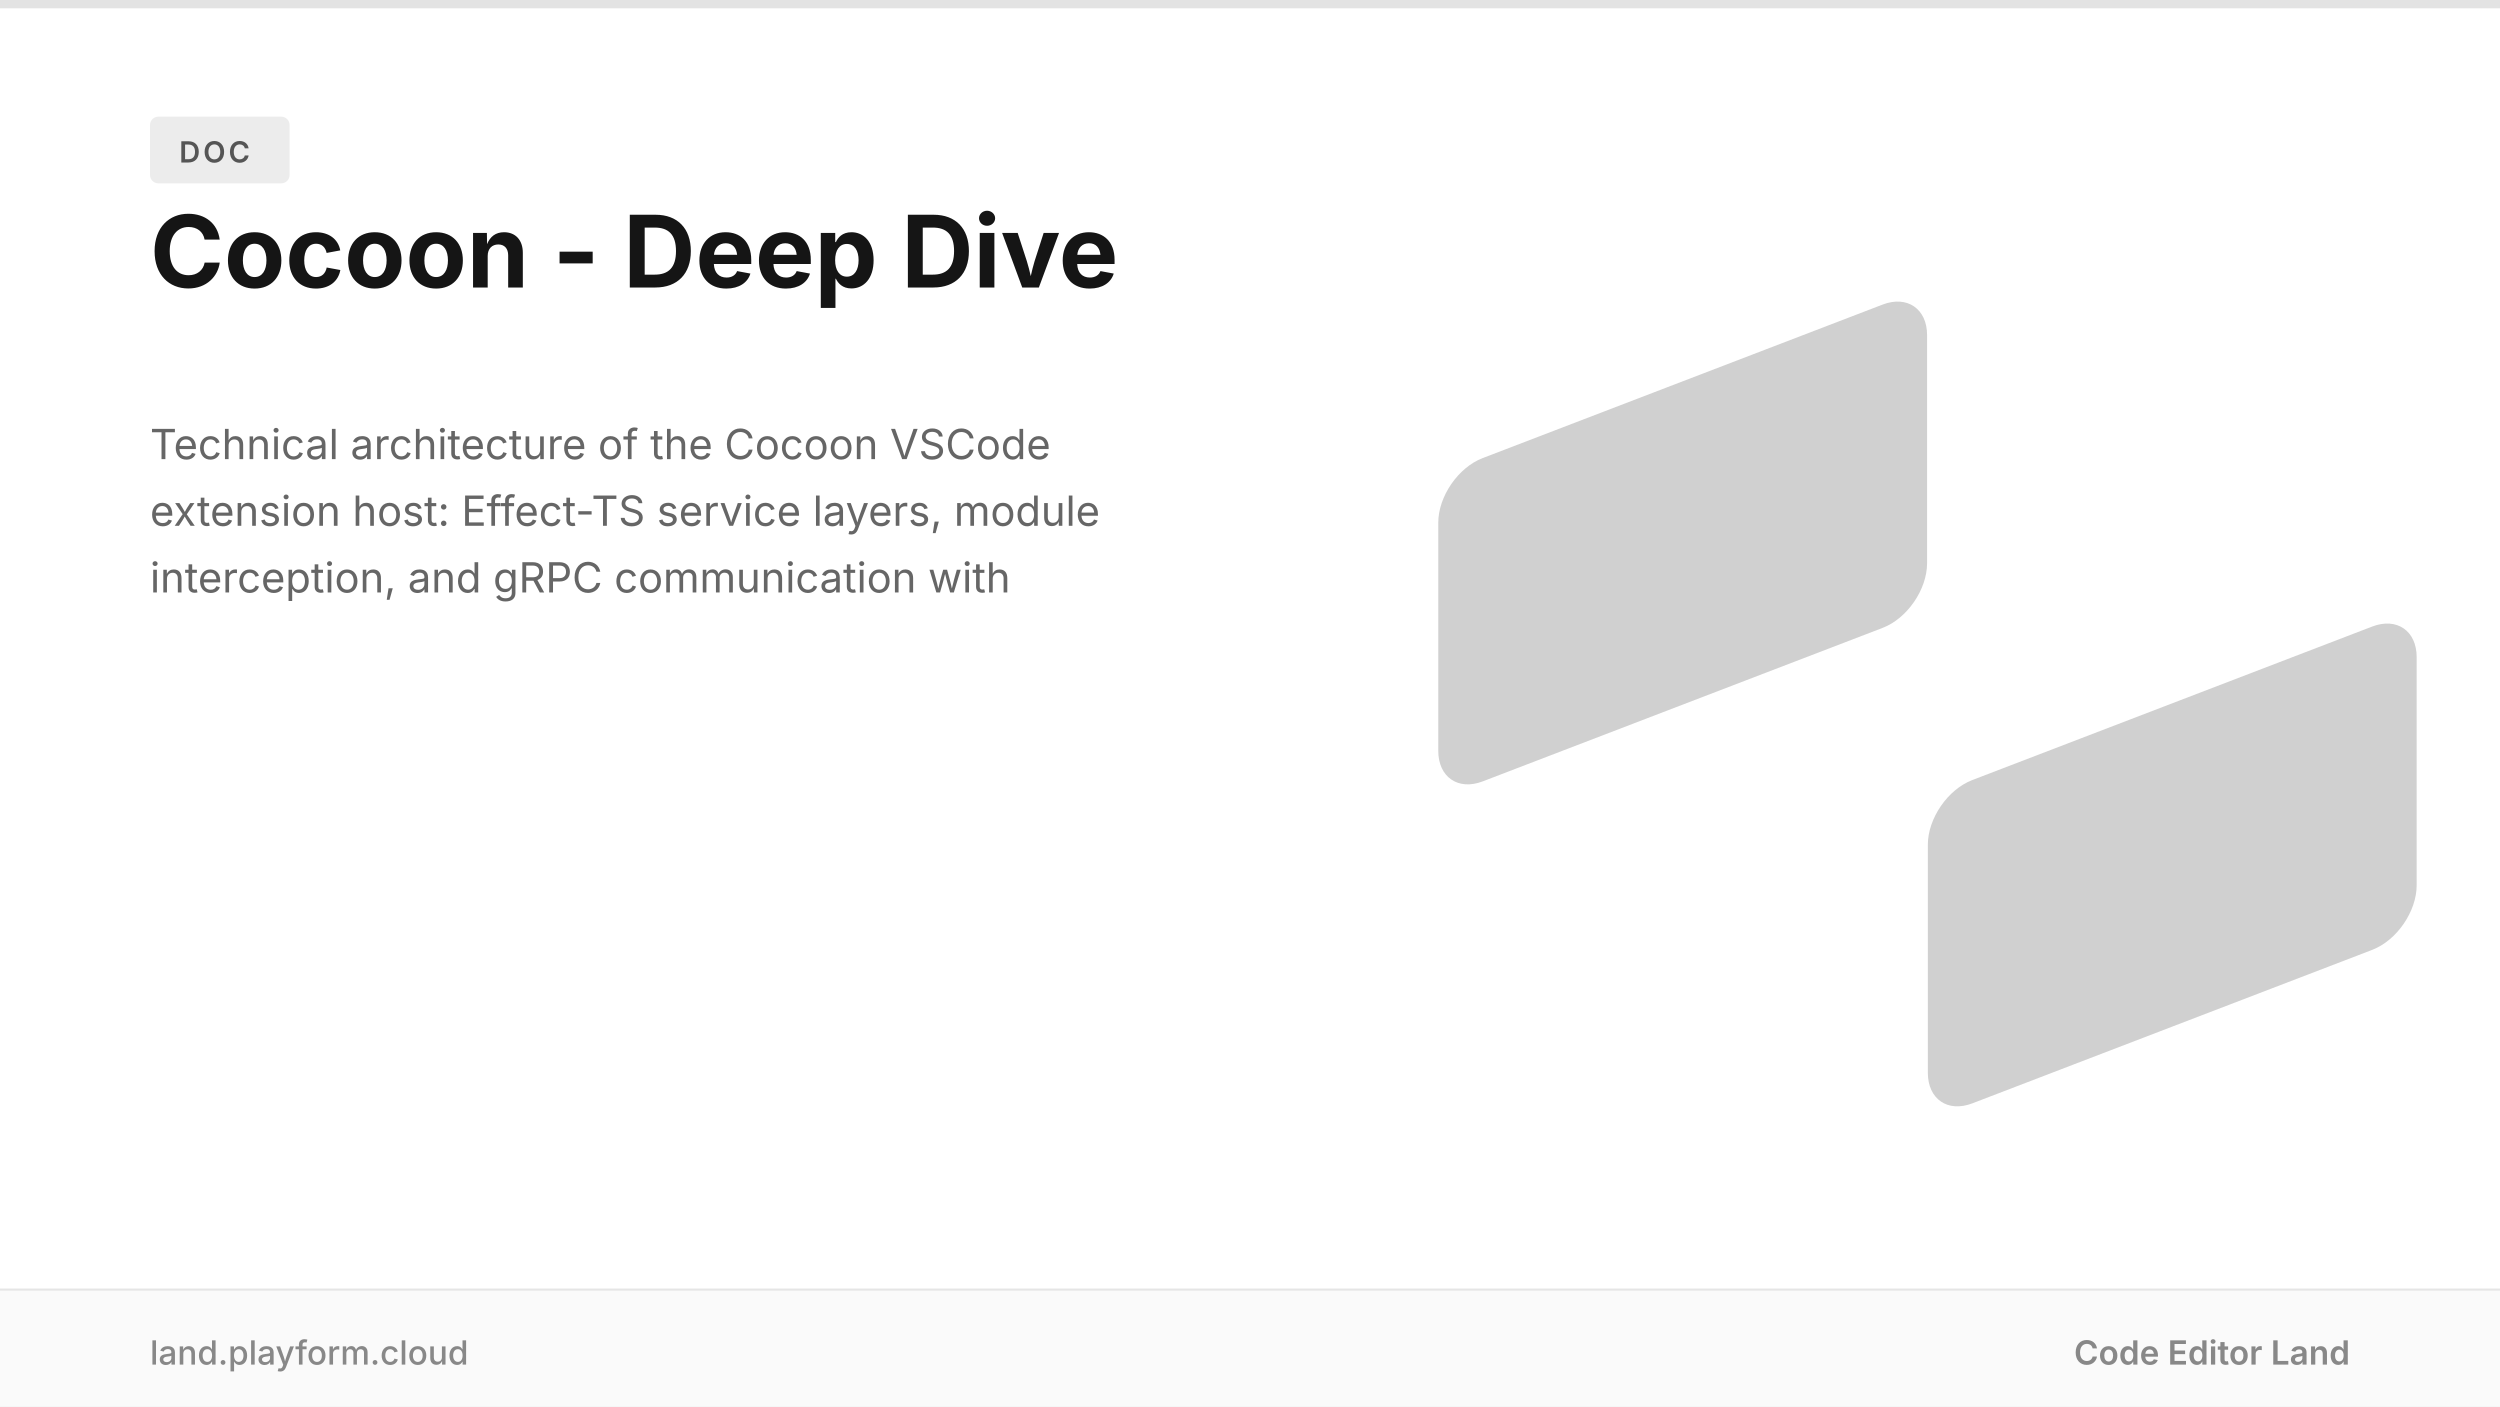
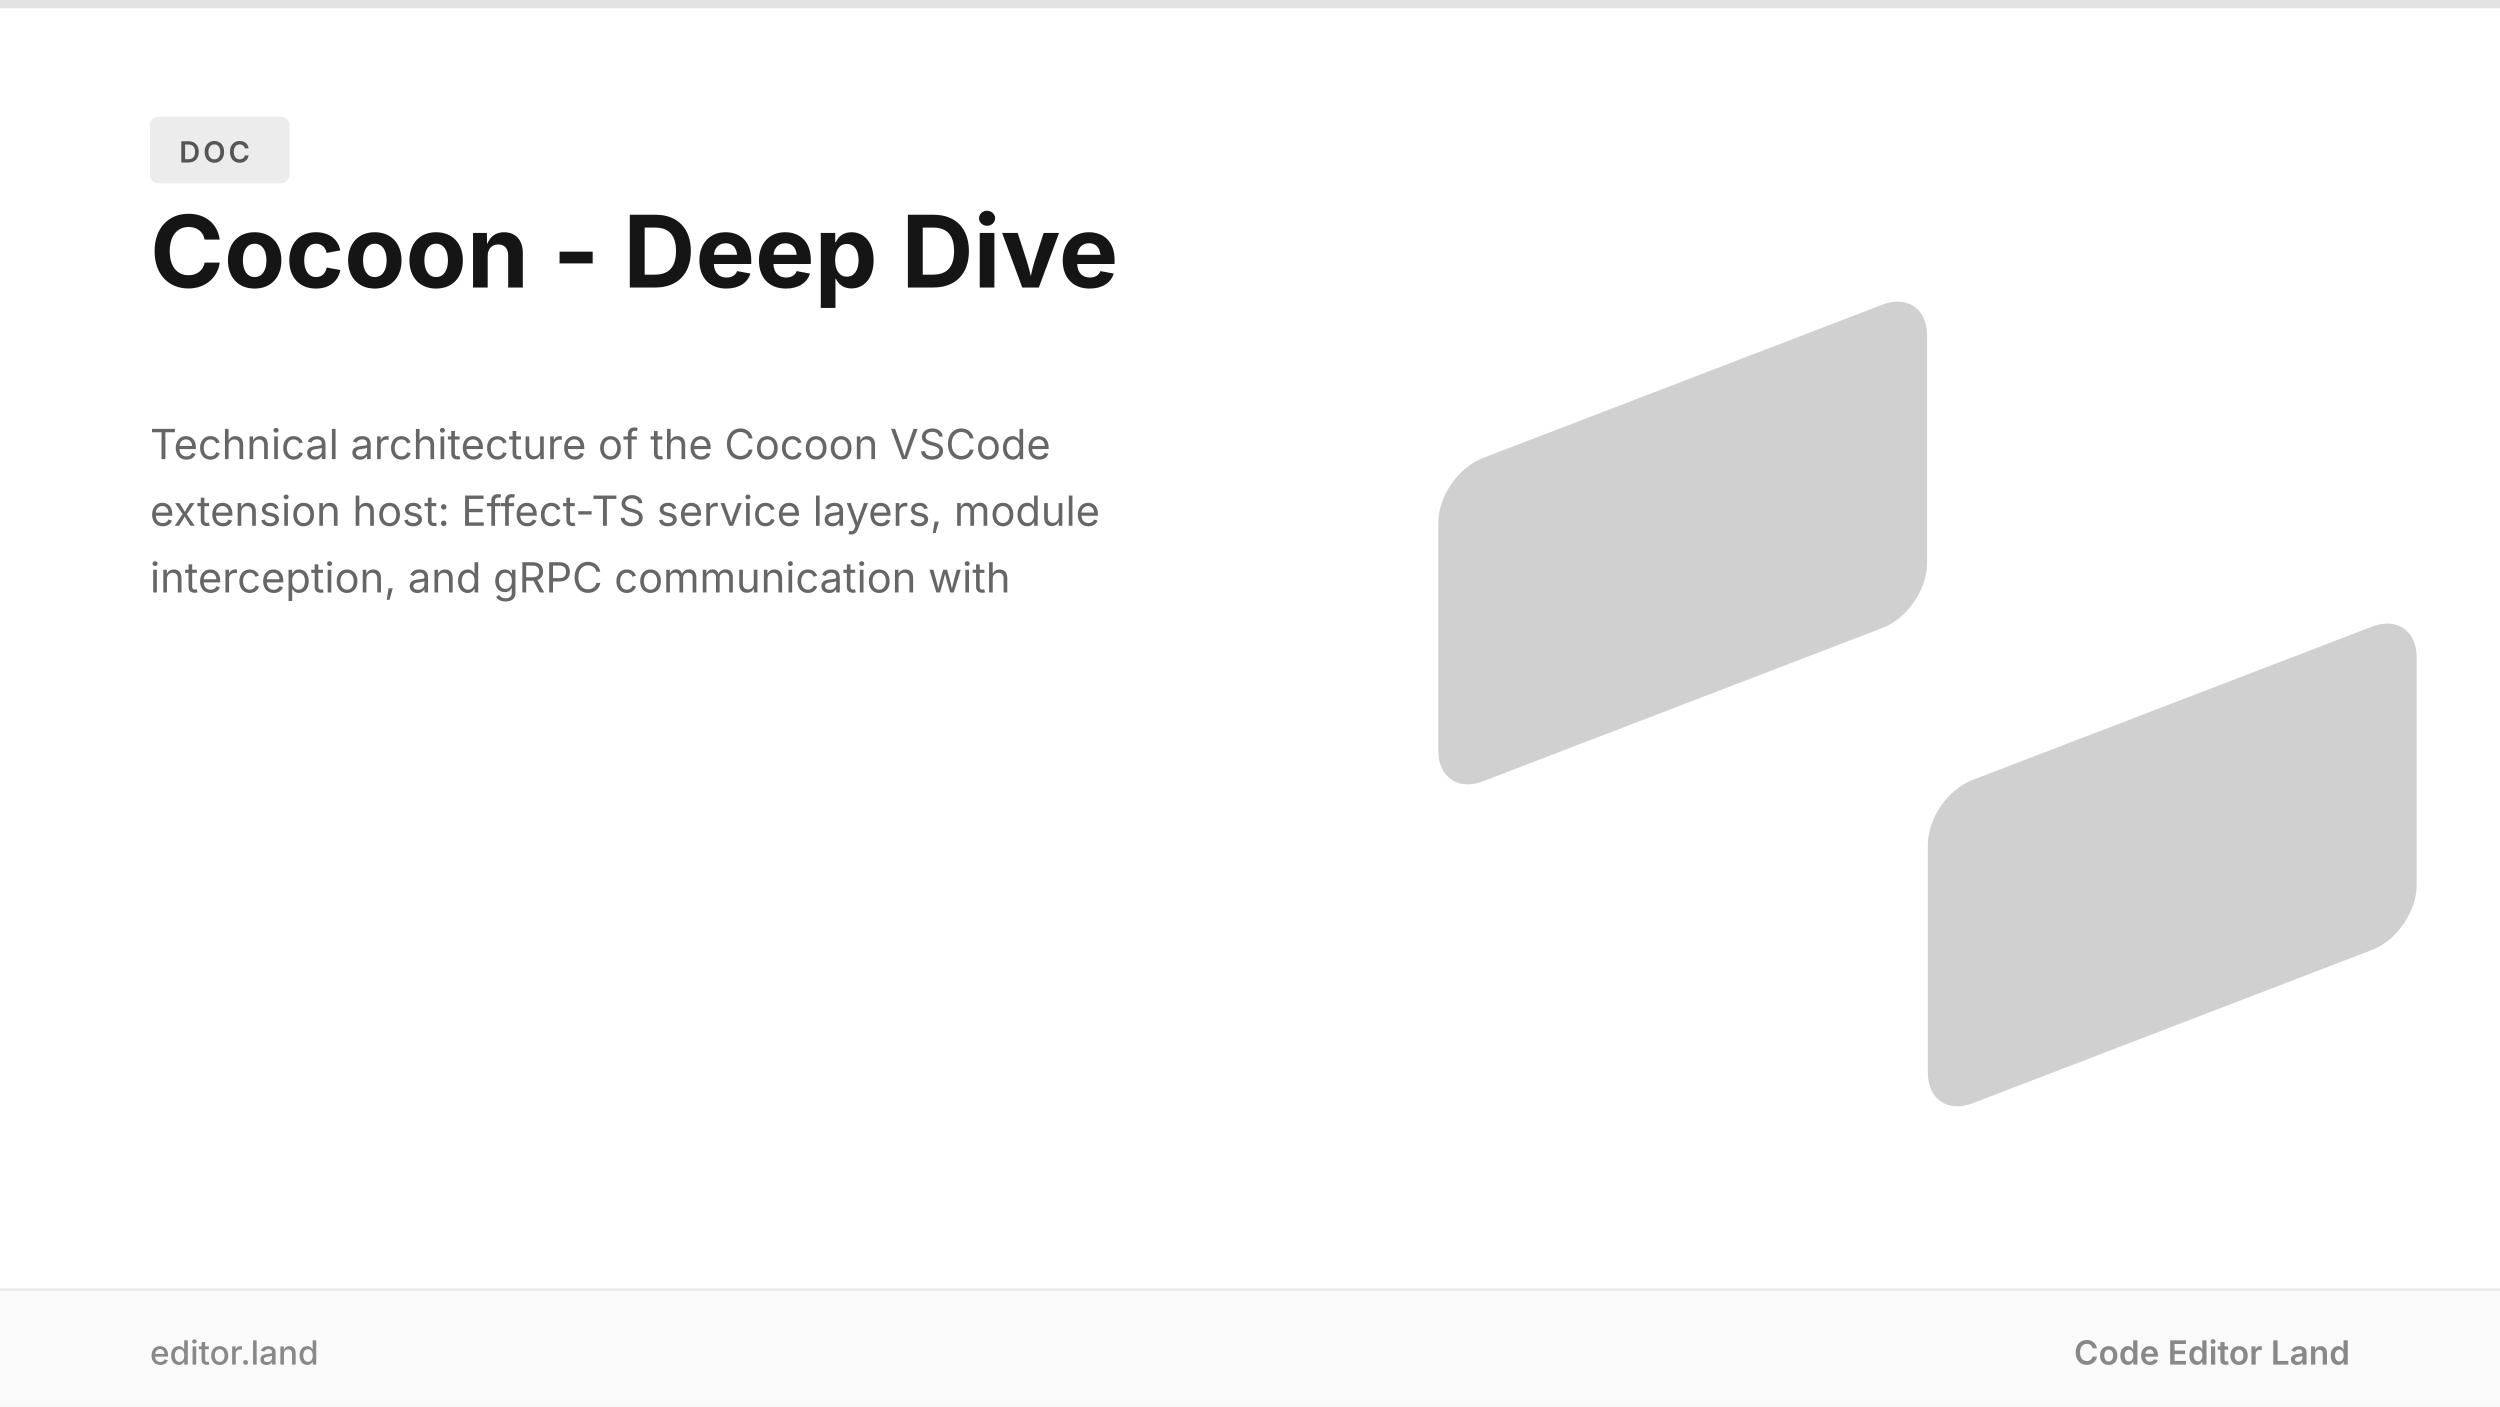
<svg xmlns="http://www.w3.org/2000/svg" width="1200" height="675" viewBox="0 0 1200 675">
  <path fill="#fff" d="M0 0h1200v675H0z" />
  <path fill="#151515" fill-opacity=".12" d="M0 0h1200v4H0z" />
  <rect width="1005.28" height="620.771" fill="#151515" fill-opacity=".2" rx="91.389" transform="matrix(-.2334 .08959 0 .25 925 138)" />
  <rect width="1005.28" height="620.771" fill="#151515" fill-opacity=".2" rx="91.389" transform="matrix(-.2334 .08959 0 .25 1160 292.55)" />
  <rect width="67" height="32" x="72" y="56" fill="#151515" fill-opacity=".08" rx="4" />
  <text x="86" y="78" fill="#555" font-family="system-ui, -apple-system, 'Segoe UI', sans-serif" font-size="14" font-weight="600" letter-spacing=".1em">DOC</text>
  <text x="72" y="138" fill="#151515" font-family="system-ui, -apple-system, 'Segoe UI', sans-serif" font-size="48" font-weight="700">Cocoon - Deep Dive</text>
  <text x="72" y="220.4" fill="#666" font-family="system-ui, -apple-system, 'Segoe UI', sans-serif" font-size="20" font-weight="400">Technical architecture of the Cocoon VSCode</text>
  <text x="72" y="252.4" fill="#666" font-family="system-ui, -apple-system, 'Segoe UI', sans-serif" font-size="20" font-weight="400">extension host: Effect-TS service layers, module</text>
  <text x="72" y="284.4" fill="#666" font-family="system-ui, -apple-system, 'Segoe UI', sans-serif" font-size="20" font-weight="400">interception, and gRPC communication with</text>
  <path fill="#fafafa" d="M0 619h1200v56H0z" />
  <path stroke="#e5e5e5" d="M0 619h1200" />
-   <text x="72" y="655" fill="#888" font-family="system-ui, -apple-system, 'Segoe UI', sans-serif" font-size="16" font-weight="500">land.playform.cloud</text>
+   <text x="72" y="655" fill="#888" font-family="system-ui, -apple-system, 'Segoe UI', sans-serif" font-size="16" font-weight="500">editor.land</text>
  <text x="1128" y="655" fill="#888" font-family="system-ui, -apple-system, 'Segoe UI', sans-serif" font-size="16" font-weight="600" text-anchor="end">Code Editor Land</text>
</svg>
